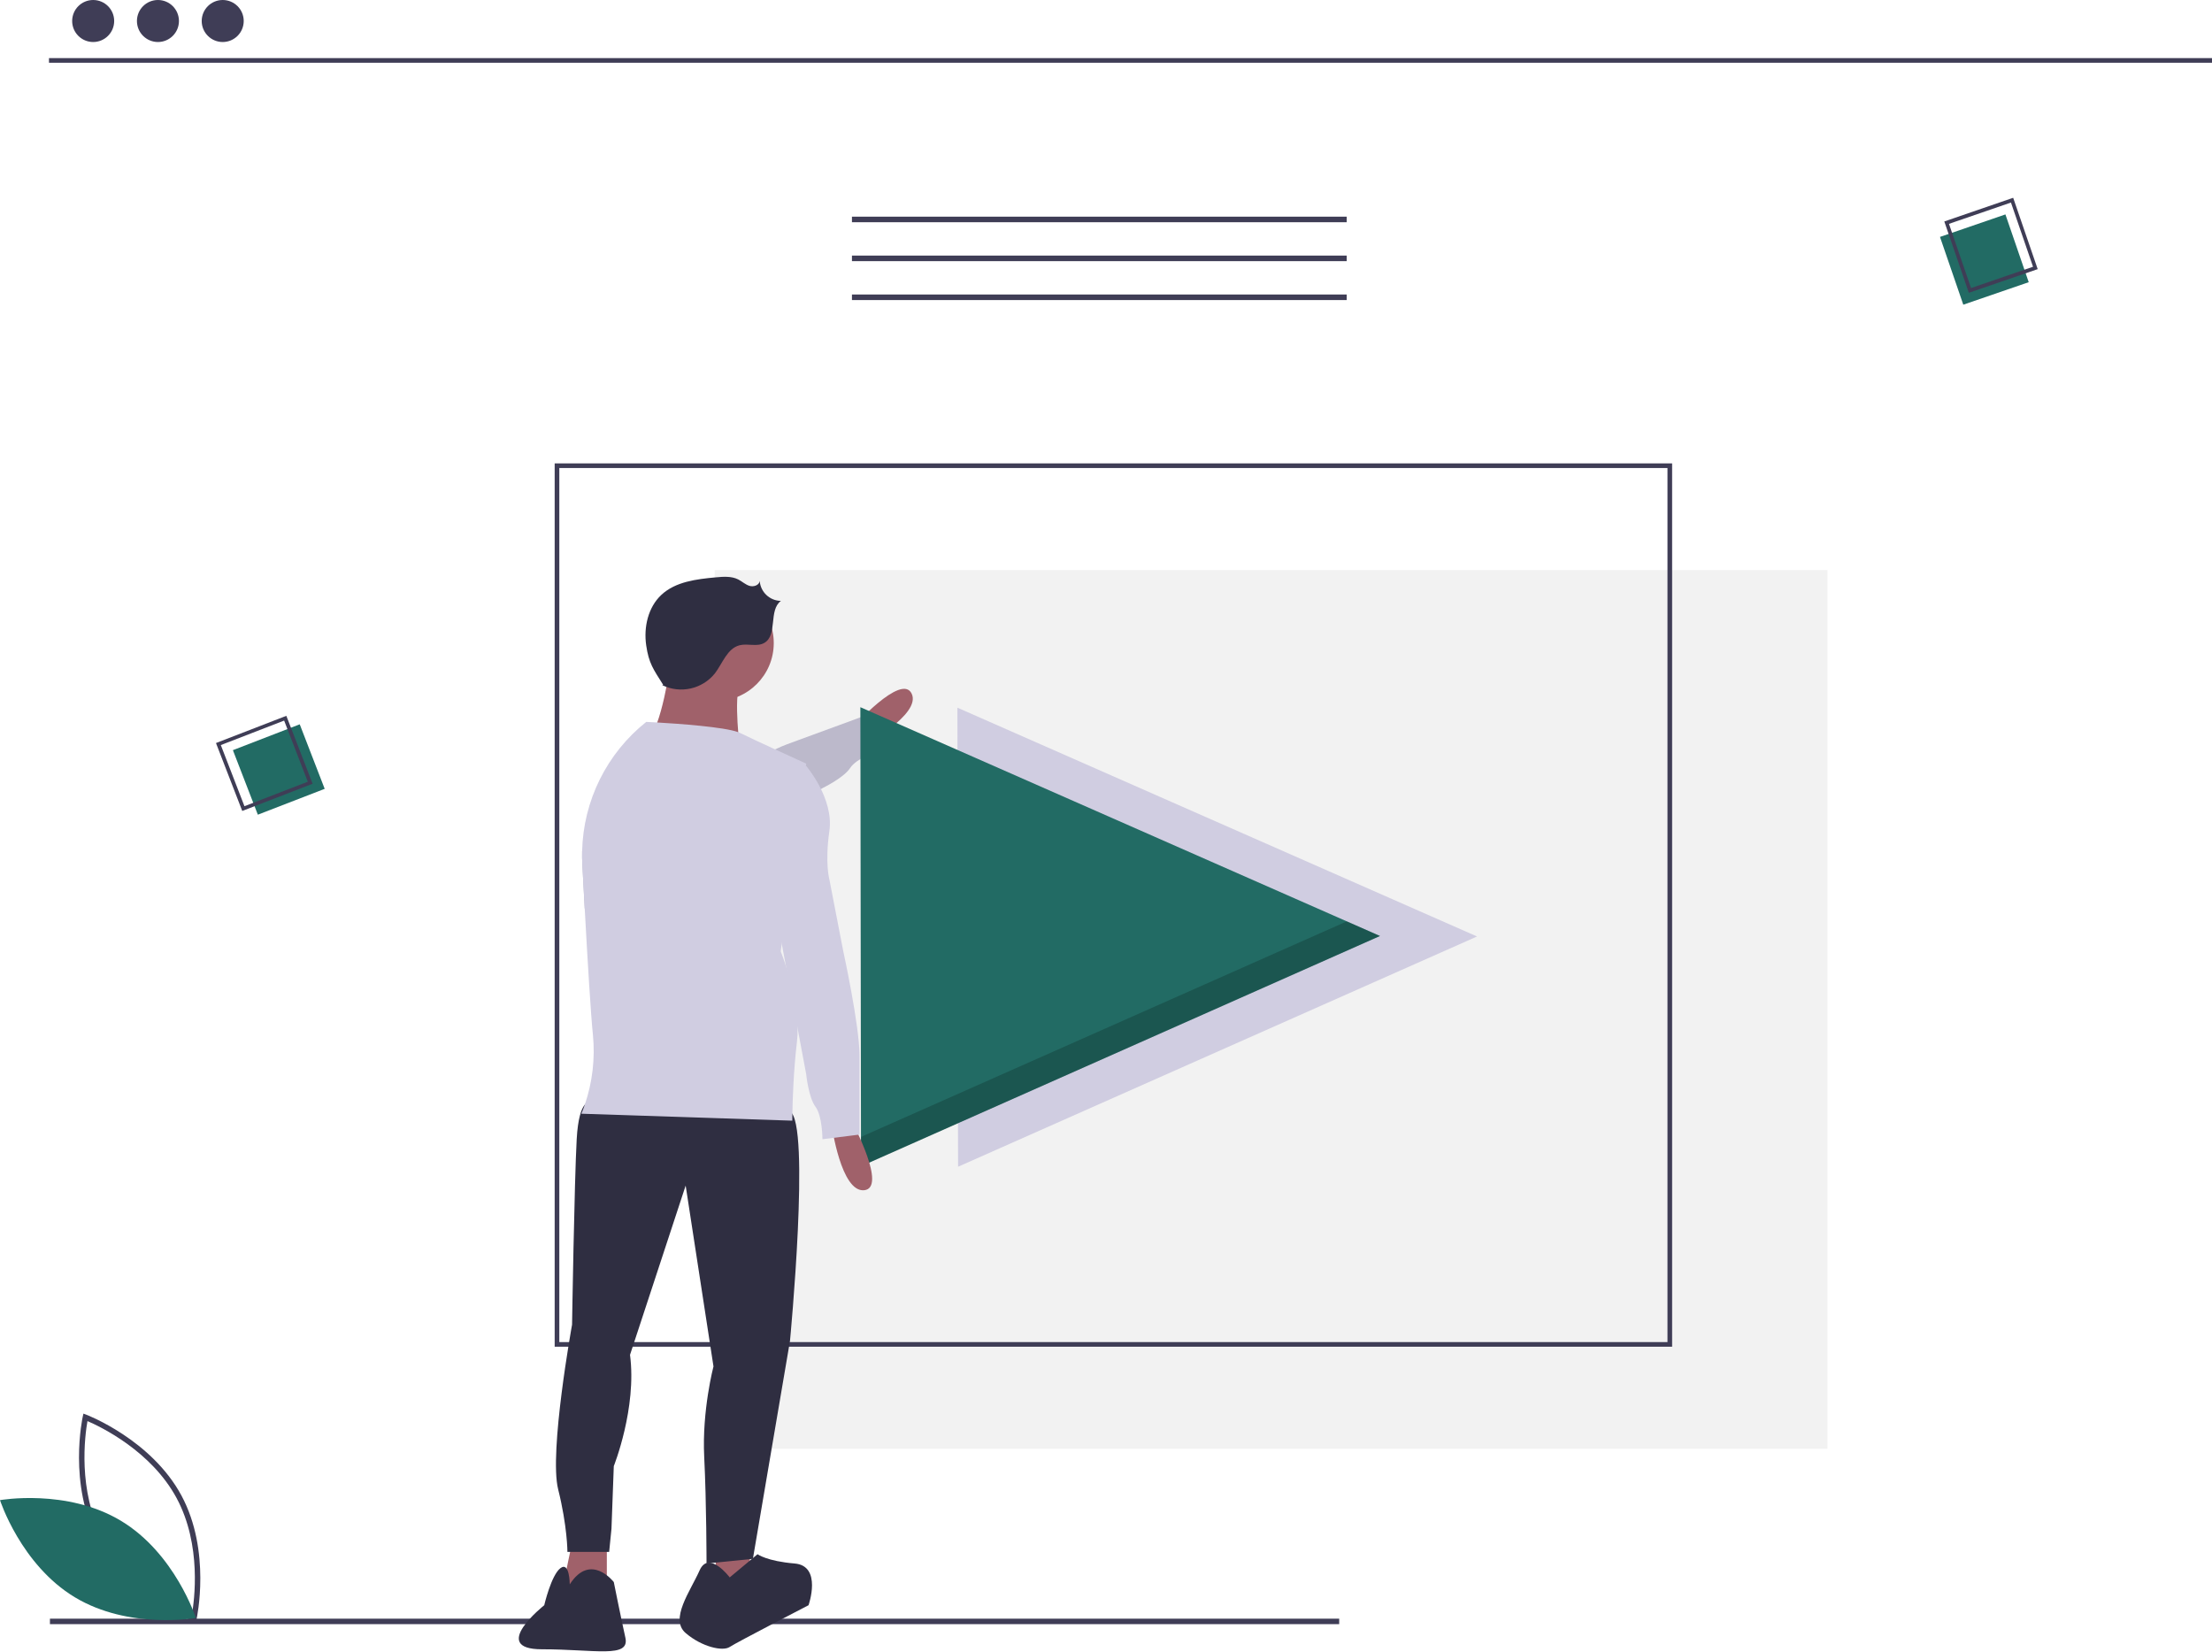
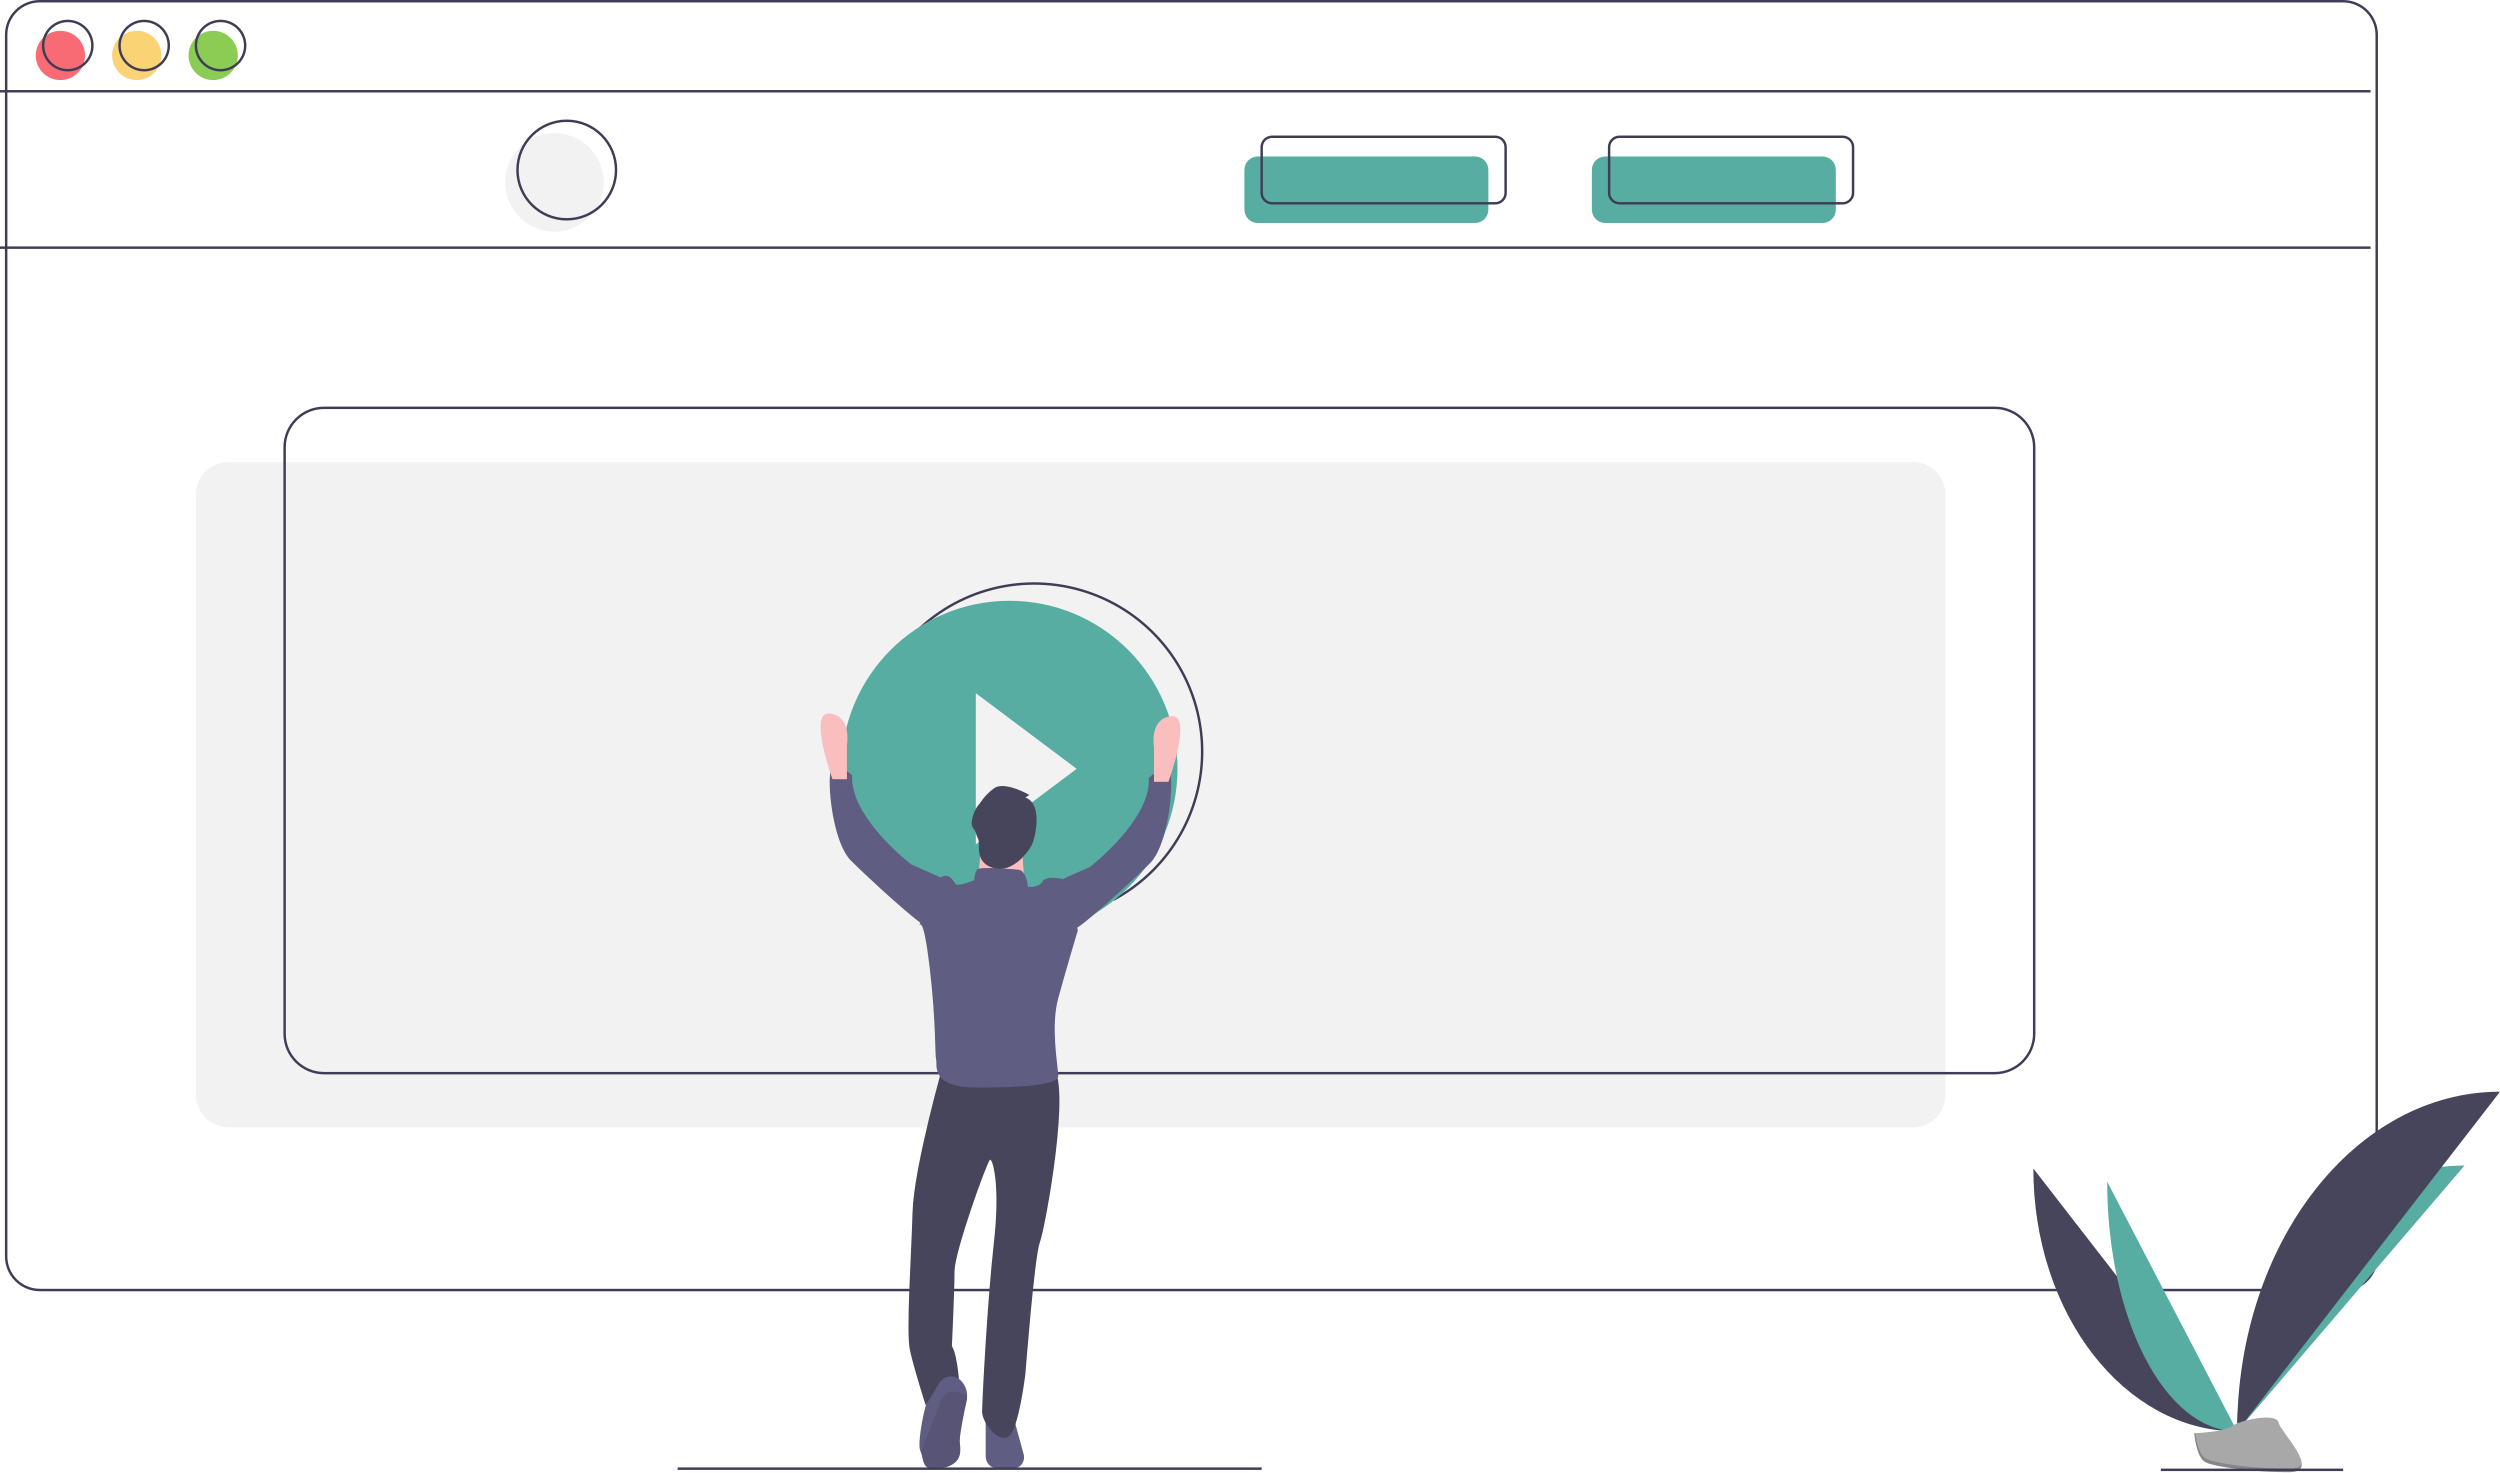
- <svg xmlns="http://www.w3.org/2000/svg" id="b1d7f725-135f-4616-be58-aeb0ca4fa5a4" data-name="Layer 1" width="954.127" height="712.254" viewBox="0 0 954.127 712.254">
-   <rect x="308.254" y="245.868" width="480" height="379" fill="#f2f2f2" />
-   <path d="M844.19,674.741h-482v-381h482Zm-480-2h478v-377h-478Z" transform="translate(-122.9365 -93.87293)" fill="#3f3d56" />
-   <rect x="21.541" y="698.167" width="556.108" height="2.361" fill="#3f3d56" />
-   <polygon points="413.254 503.238 412.973 305.238 637.113 403.921 413.254 503.238" fill="#d0cde1" />
-   <path d="M490.666,407.724s21.117-23.73,25.501-14.687-21.461,22.791-21.461,22.791Z" transform="translate(-122.9365 -93.87293)" fill="#a0616a" />
-   <path d="M501.72,417.511s-9.39,3.45-12.11,7.64c-2.72,4.2-11.77,8.58-11.77,8.58l-.79.47-8.54,5.09-11.19,6.66-35.42,21.1-46.75,18.72c-.36-6.53-.71-13.06-1.04-19.24-.1-1.85-.12-3.69-.08-5.53.59-.18,1.19-.34,1.8-.47,13.83-2.95,19.71-7.24,19.71-7.24l27.04-16.31s21.23-13.53,34.7-19.88c1.89-.9,3.63-1.65,5.13-2.2,12.2-4.48,31.92-11.72,31.92-11.72l.23.45,4.88,9.45Z" transform="translate(-122.9365 -93.87293)" fill="#d0cde1" />
-   <path d="M501.72,417.511s-9.39,3.45-12.11,7.64c-2.72,4.2-11.77,8.58-11.77,8.58l-.79.47-8.54,5.09-11.19,6.66-35.42,21.1-46.75,18.72c-.36-6.53-.71-13.06-1.04-19.24-.1-1.85-.12-3.69-.08-5.53.59-.18,1.19-.34,1.8-.47,13.83-2.95,19.71-7.24,19.71-7.24l27.04-16.31s21.23-13.53,34.7-19.88c1.89-.9,3.63-1.65,5.13-2.2,12.2-4.48,31.92-11.72,31.92-11.72l.23.45,4.88,9.45Z" transform="translate(-122.9365 -93.87293)" opacity="0.1" />
-   <polygon points="371.394 503.027 371.114 305.027 595.254 403.709 371.394 503.027" fill="#226b64" />
-   <polygon points="580.932 397.404 371.376 490.375 371.394 503.027 595.254 403.709 580.932 397.404" opacity="0.2" />
-   <polygon points="308.754 666.368 308.754 687.368 324.754 687.368 322.754 665.368 308.754 666.368" fill="#a0616a" />
-   <polygon points="246.754 665.368 241.754 689.368 261.754 690.368 261.754 665.368 246.754 665.368" fill="#a0616a" />
-   <path d="M377.69,569.241s-5-2-6,16-2,80-2,80-10,55-6,71,4,27,4,27h18l1-10,1-27s10-25,7-48l24-73,12,78s-5,19-4,39,1,46,1,46l20-2,16-94s9-94,0-99S377.69,569.241,377.69,569.241Z" transform="translate(-122.9365 -93.87293)" fill="#2f2e41" />
-   <path d="M437.69,774.241s-9-12-13-3-13,21-6,27,16,8,19,6,34-18,34-18,6-17-6-18-16-4-16-4Z" transform="translate(-122.9365 -93.87293)" fill="#2f2e41" />
-   <path d="M368.69,777.241s0-10-4-7-7,16-7,16-24,19-1,19,38,4,36-5-5-24-5-24S377.69,763.241,368.69,777.241Z" transform="translate(-122.9365 -93.87293)" fill="#2f2e41" />
-   <circle cx="308.754" cy="277.368" r="25" fill="#a0616a" />
-   <path d="M412.19,379.741s-4,29-10,33,40,5,40,5-3-23,0-29Z" transform="translate(-122.9365 -93.87293)" fill="#a0616a" />
-   <path d="M490.69,578.241s15,28,5,29-14-28-14-28Z" transform="translate(-122.9365 -93.87293)" fill="#a0616a" />
-   <path d="M408.593,389.395a18.653,18.653,0,0,0,22.682-5.043c3.364-4.396,5.314-10.797,10.677-12.164,3.502-.892,7.54.792,10.667-1.02,5.835-3.381,1.737-14.099,7.155-18.114a9.296,9.296,0,0,1-9.145-8.646c-.139,1.872-2.599,2.711-4.395,2.163s-3.205-1.928-4.881-2.773c-2.929-1.476-6.395-1.207-9.66-.903-8.344.776-17.347,1.836-23.476,7.55-5.76,5.37-7.674,13.956-6.553,21.75s3.102,10.352,7.294,17.018Z" transform="translate(-122.9365 -93.87293)" fill="#2f2e41" />
-   <path d="M470.69,423.241l-.14,1-2.04,15.05-8.37,61.66-.45,3.29s.99,2.41,2.23,6.25c2.1,6.47,4.94,17,5.05,26.92a44.757,44.757,0,0,1-.28,5.83c-1.5,12.75-1.88,25.5-1.97,31.08-.03,1.86-.03,2.92-.03,2.92l-91-3a41.929,41.929,0,0,0,1.51-3.92,71.823,71.823,0,0,0,3.49-30.08c-.89-8.46-2.28-31.51-3.54-54.47-.36-6.53-.71-13.06-1.04-19.24-.1-1.85-.12-3.69-.08-5.53a73.413,73.413,0,0,1,27.66-55.76s1.84.08,4.74.25c9.12.53,28.76,1.91,34.93,4.18a7.414,7.414,0,0,1,.83.35c2.98,1.47,9.21,4.38,15.09,7.08C464.23,420.301,470.69,423.241,470.69,423.241Z" transform="translate(-122.9365 -93.87293)" fill="#d0cde1" />
-   <path d="M456.69,424.241h14s12,14,10,28,0,21,0,21l6,31s7,32,7,45v34l-16,2s0-10-3-14-4-14-4-14l-12-64Z" transform="translate(-122.9365 -93.87293)" fill="#d0cde1" />
-   <rect x="227.734" y="410.853" width="30.913" height="29.842" transform="translate(-260.1475 22.51454) rotate(-21.14419)" fill="#226b64" />
-   <path d="M257.778,431.92,227.429,443.658l-11.331-29.298,30.349-11.738Zm-29.398,9.686,27.314-10.564-10.198-26.368-27.314,10.564Z" transform="translate(-122.9365 -93.87293)" fill="#3f3d56" />
-   <rect x="963.413" y="190.902" width="30.913" height="29.842" transform="translate(732.3228 -880.6565) rotate(71.02706)" fill="#226b64" />
-   <path d="M972.175,220.168l-10.579-30.772,29.706-10.213,10.579,30.772Zm-8.565-29.744,9.521,27.695,26.736-9.192-9.521-27.695Z" transform="translate(-122.9365 -93.87293)" fill="#3f3d56" />
-   <path d="M207.43,793.546l-1.267-.475c-.278-.105-27.993-10.723-40.975-34.799-12.983-24.077-6.626-53.067-6.56-53.356l.299-1.32,1.267.475c.278.105,27.992,10.723,40.975,34.799,12.983,24.077,6.626,53.067,6.56,53.356ZM167.267,757.151c10.976,20.357,32.877,30.791,38.426,33.174,1.055-5.947,4.364-29.997-6.603-50.334-10.965-20.335-32.874-30.786-38.426-33.174C159.608,712.768,156.301,736.815,167.267,757.151Z" transform="translate(-122.9365 -93.87293)" fill="#3f3d56" />
-   <path d="M175.11,749.826c23.331,14.037,32.317,41.918,32.317,41.918s-28.842,5.123-52.173-8.914-32.317-41.918-32.317-41.918S151.778,735.789,175.11,749.826Z" transform="translate(-122.9365 -93.87293)" fill="#226b64" />
-   <rect x="21.127" y="25.061" width="933" height="2" fill="#3f3d56" />
-   <circle cx="40.188" cy="9.061" r="9.061" fill="#3f3d56" />
-   <circle cx="68.127" cy="9.061" r="9.061" fill="#3f3d56" />
-   <circle cx="96.066" cy="9.061" r="9.061" fill="#3f3d56" />
-   <rect x="367.48" y="93.454" width="213.403" height="2.398" fill="#3f3d56" />
-   <rect x="367.48" y="110.239" width="213.403" height="2.398" fill="#3f3d56" />
-   <rect x="367.48" y="127.024" width="213.403" height="2.398" fill="#3f3d56" />
+ <svg xmlns="http://www.w3.org/2000/svg" id="a63c3c50-d1e6-43da-a966-9216c85539b1" data-name="Layer 1" width="1014.533" height="597.436" viewBox="0 0 1014.533 597.436">
+   <path d="M503.734,747.032H497.718a4.984,4.984,0,0,1-4.984-4.984V725.032h11l4.421,16.211a4.583,4.583,0,0,1-4.421,5.789Z" transform="translate(-92.73371 -151.0319)" fill="#605d82" />
+   <rect x="79.5" y="187.5" width="710" height="270" rx="13.224" fill="#f2f2f2" />
+   <rect x="2.5" y="0.5" width="962" height="523" rx="13.638" fill="none" stroke="#3f3d56" stroke-miterlimit="10" />
+   <line y1="37.039" x2="962" y2="37.039" fill="none" stroke="#3f3d56" stroke-miterlimit="10" />
+   <line y1="100.5" x2="962" y2="100.5" fill="none" stroke="#3f3d56" stroke-miterlimit="10" />
+   <circle cx="24.5" cy="22.5" r="10" fill="#f86b75" />
+   <circle cx="55.5" cy="22.5" r="10" fill="#fad375" />
+   <circle cx="86.5" cy="22.5" r="10" fill="#8bcc55" />
+   <circle cx="27.5" cy="18.5" r="10" fill="none" stroke="#3f3d56" stroke-miterlimit="10" />
+   <circle cx="58.5" cy="18.5" r="10" fill="none" stroke="#3f3d56" stroke-miterlimit="10" />
+   <circle cx="89.5" cy="18.5" r="10" fill="none" stroke="#3f3d56" stroke-miterlimit="10" />
+   <circle cx="225" cy="74" r="20" fill="#f2f2f2" />
+   <circle cx="230" cy="69" r="20" fill="none" stroke="#3f3d56" stroke-miterlimit="10" />
+   <rect x="505" y="63.5" width="99" height="27" rx="5.423" fill="#58ada2" />
+   <rect x="646" y="63.5" width="99" height="27" rx="5.423" fill="#58ada2" />
+   <rect x="512" y="55.5" width="99" height="27" rx="4.222" fill="none" stroke="#3f3d56" stroke-miterlimit="10" />
+   <rect x="653" y="55.5" width="99" height="27" rx="4.222" fill="none" stroke="#3f3d56" stroke-miterlimit="10" />
+   <rect x="115.5" y="165.5" width="710" height="270" rx="16.004" fill="none" stroke="#3f3d56" stroke-miterlimit="10" />
+   <path d="M544.636,516.122a68.198,68.198,0,1,0-78.523-110.186m32.62,31.016V425.342l40.92,30.69-9.42,6.5" transform="translate(-92.73371 -151.0319)" fill="none" stroke="#3f3d56" stroke-miterlimit="10" />
+   <path d="M502.374,394.832a68.2,68.2,0,1,0,68.2,68.2A68.232,68.232,0,0,0,502.374,394.832Zm-13.64,98.89v-61.38l40.92,30.69-40.92,30.69Z" transform="translate(-92.73371 -151.0319)" fill="#58ada2" />
+   <path d="M475.833,581.736s-12.249,42.606-12.782,61.246-2.663,48.464-1.065,55.92,6.391,22.368,6.391,22.368,10.119-12.249,13.847-5.326c0,0-.533-14.38-3.195-18.64,0,0,1.065-22.368,1.065-30.357s13.314-44.736,14.38-45.269,4.261,10.119,1.598,33.552-4.793,64.453-4.793,68.714,6.391,12.782,10.652,10.119,6.923-25.575,6.923-25.575,3.728-47.932,5.858-53.258,13.314-66.572,4.793-71.365S475.833,581.736,475.833,581.736Z" transform="translate(-92.73371 -151.0319)" fill="#46455b" />
+   <path d="M484.887,720.206c-.533,2.13-2.663,12.249-2.663,15.445s2.13,9.054-6.923,11.184c-8.819,2.077-7.531-3.43-8.937-6.668-.037-.085-.075-.17-.117-.256-1.598-3.195,2.13-19.705,2.663-19.705.313,0,2.832-4.228,4.857-7.716a5.663,5.663,0,0,1,8.791-1.33,8.693,8.693,0,0,1,2.644,6.277A10.7,10.7,0,0,1,484.887,720.206Z" transform="translate(-92.73371 -151.0319)" fill="#605d82" />
+   <path d="M484.887,720.206c-.533,2.13-2.663,12.249-2.663,15.445s2.13,9.054-6.923,11.184c-8.819,2.077-7.531-3.43-8.937-6.668,1.529-3.973,5.241-12.51,7.871-19.961,2.322-6.583,8.031-4.436,10.966-2.769A10.7,10.7,0,0,1,484.887,720.206Z" transform="translate(-92.73371 -151.0319)" opacity="0.1" />
+   <circle cx="407.598" cy="336.971" r="11.184" fill="#fbbebe" />
+   <path d="M491.278,490.133l-1.598,17.575,19.173,3.195s-2.13-15.445-.533-18.64S491.278,490.133,491.278,490.133Z" transform="translate(-92.73371 -151.0319)" fill="#fbbebe" />
+   <path d="M506.19,503.98s-15.977-1.598-17.042,0a9.151,9.151,0,0,0-1.065,4.261s-6.391,2.663-7.456,1.598-2.13-4.261-5.326-3.195-9.586,20.238-9.586,20.238,1.598-5.858,4.261,16.51,2.13,36.215,2.663,37.813-2.663,11.184,16.51,11.184,33.02-1.065,33.02-4.793-3.195-19.705,0-31.422,7.989-27.694,7.989-27.694l-6.391-20.77s-6.391-1.598-7.989,1.065-5.858,2.13-5.858,2.13S509.385,504.512,506.19,503.98Z" transform="translate(-92.73371 -151.0319)" fill="#605d82" />
+   <path d="M475.833,507.708l-13.314-5.858s-25.031-19.173-23.966-36.215c0,0-8.521-7.989-9.054.533s2.13,27.694,8.521,34.085,28.227,26.629,31.422,27.161S475.833,507.708,475.833,507.708Z" transform="translate(-92.73371 -151.0319)" fill="#605d82" />
+   <path d="M430.564,467.232s-10.119-27.694-1.065-26.629,6.923,12.782,6.923,12.782v13.847Z" transform="translate(-92.73371 -151.0319)" fill="#fbbebe" />
+   <path d="M521.634,508.773l13.314-5.858s25.031-19.173,23.966-36.215c0,0,8.521-7.989,9.054.533s-2.13,27.694-8.521,34.085-28.227,26.629-31.422,27.161S521.634,508.773,521.634,508.773Z" transform="translate(-92.73371 -151.0319)" fill="#605d82" />
+   <path d="M566.903,468.297s10.119-27.694,1.065-26.629-6.923,12.782-6.923,12.782v13.847Z" transform="translate(-92.73371 -151.0319)" fill="#fbbebe" />
+   <path d="M508.853,474.688l1.598-1.065s-10.119-5.858-14.38-2.663-5.326,5.858-6.391,6.923-3.728,6.923-2.13,9.054,1.065,2.567,2.13,4.479-1.861,9.604,6.259,11.882,14.511-7.308,15.576-9.438S516.309,477.351,508.853,474.688Z" transform="translate(-92.73371 -151.0319)" fill="#46455b" />
+   <path d="M917.897,625.223c0,58.96,36.989,106.67,82.699,106.67" transform="translate(-92.73371 -151.0319)" fill="#46455b" />
+   <path d="M1000.596,731.893c0-59.623,41.277-107.869,92.288-107.869" transform="translate(-92.73371 -151.0319)" fill="#58ada2" />
+   <path d="M947.86,630.568c0,56.006,23.587,101.325,52.736,101.325" transform="translate(-92.73371 -151.0319)" fill="#58ada2" />
+   <path d="M1000.596,731.893c0-76.185,47.71-137.832,106.67-137.832" transform="translate(-92.73371 -151.0319)" fill="#46455b" />
+   <path d="M983.198,732.645s11.728-.361,15.263-2.878,18.041-5.522,18.918-1.486,17.625,20.076,4.384,20.183-30.766-2.062-34.294-4.211S983.198,732.645,983.198,732.645Z" transform="translate(-92.73371 -151.0319)" fill="#a8a8a8" />
+   <path d="M1021.999,747.059c-13.241.107-30.766-2.062-34.294-4.211-2.687-1.637-3.757-7.509-4.115-10.218-.248.011-.392.015-.392.015s.743,9.459,4.271,11.608,21.053,4.318,34.294,4.211c3.822-.031,5.142-1.391,5.07-3.405C1026.302,746.276,1024.844,747.036,1021.999,747.059Z" transform="translate(-92.73371 -151.0319)" opacity="0.2" />
+   <line x1="275" y1="596" x2="512" y2="596" fill="none" stroke="#3f3d56" stroke-miterlimit="10" />
+   <line x1="876.888" y1="596.479" x2="950.888" y2="596.479" fill="none" stroke="#3f3d56" stroke-miterlimit="10" />
</svg>
